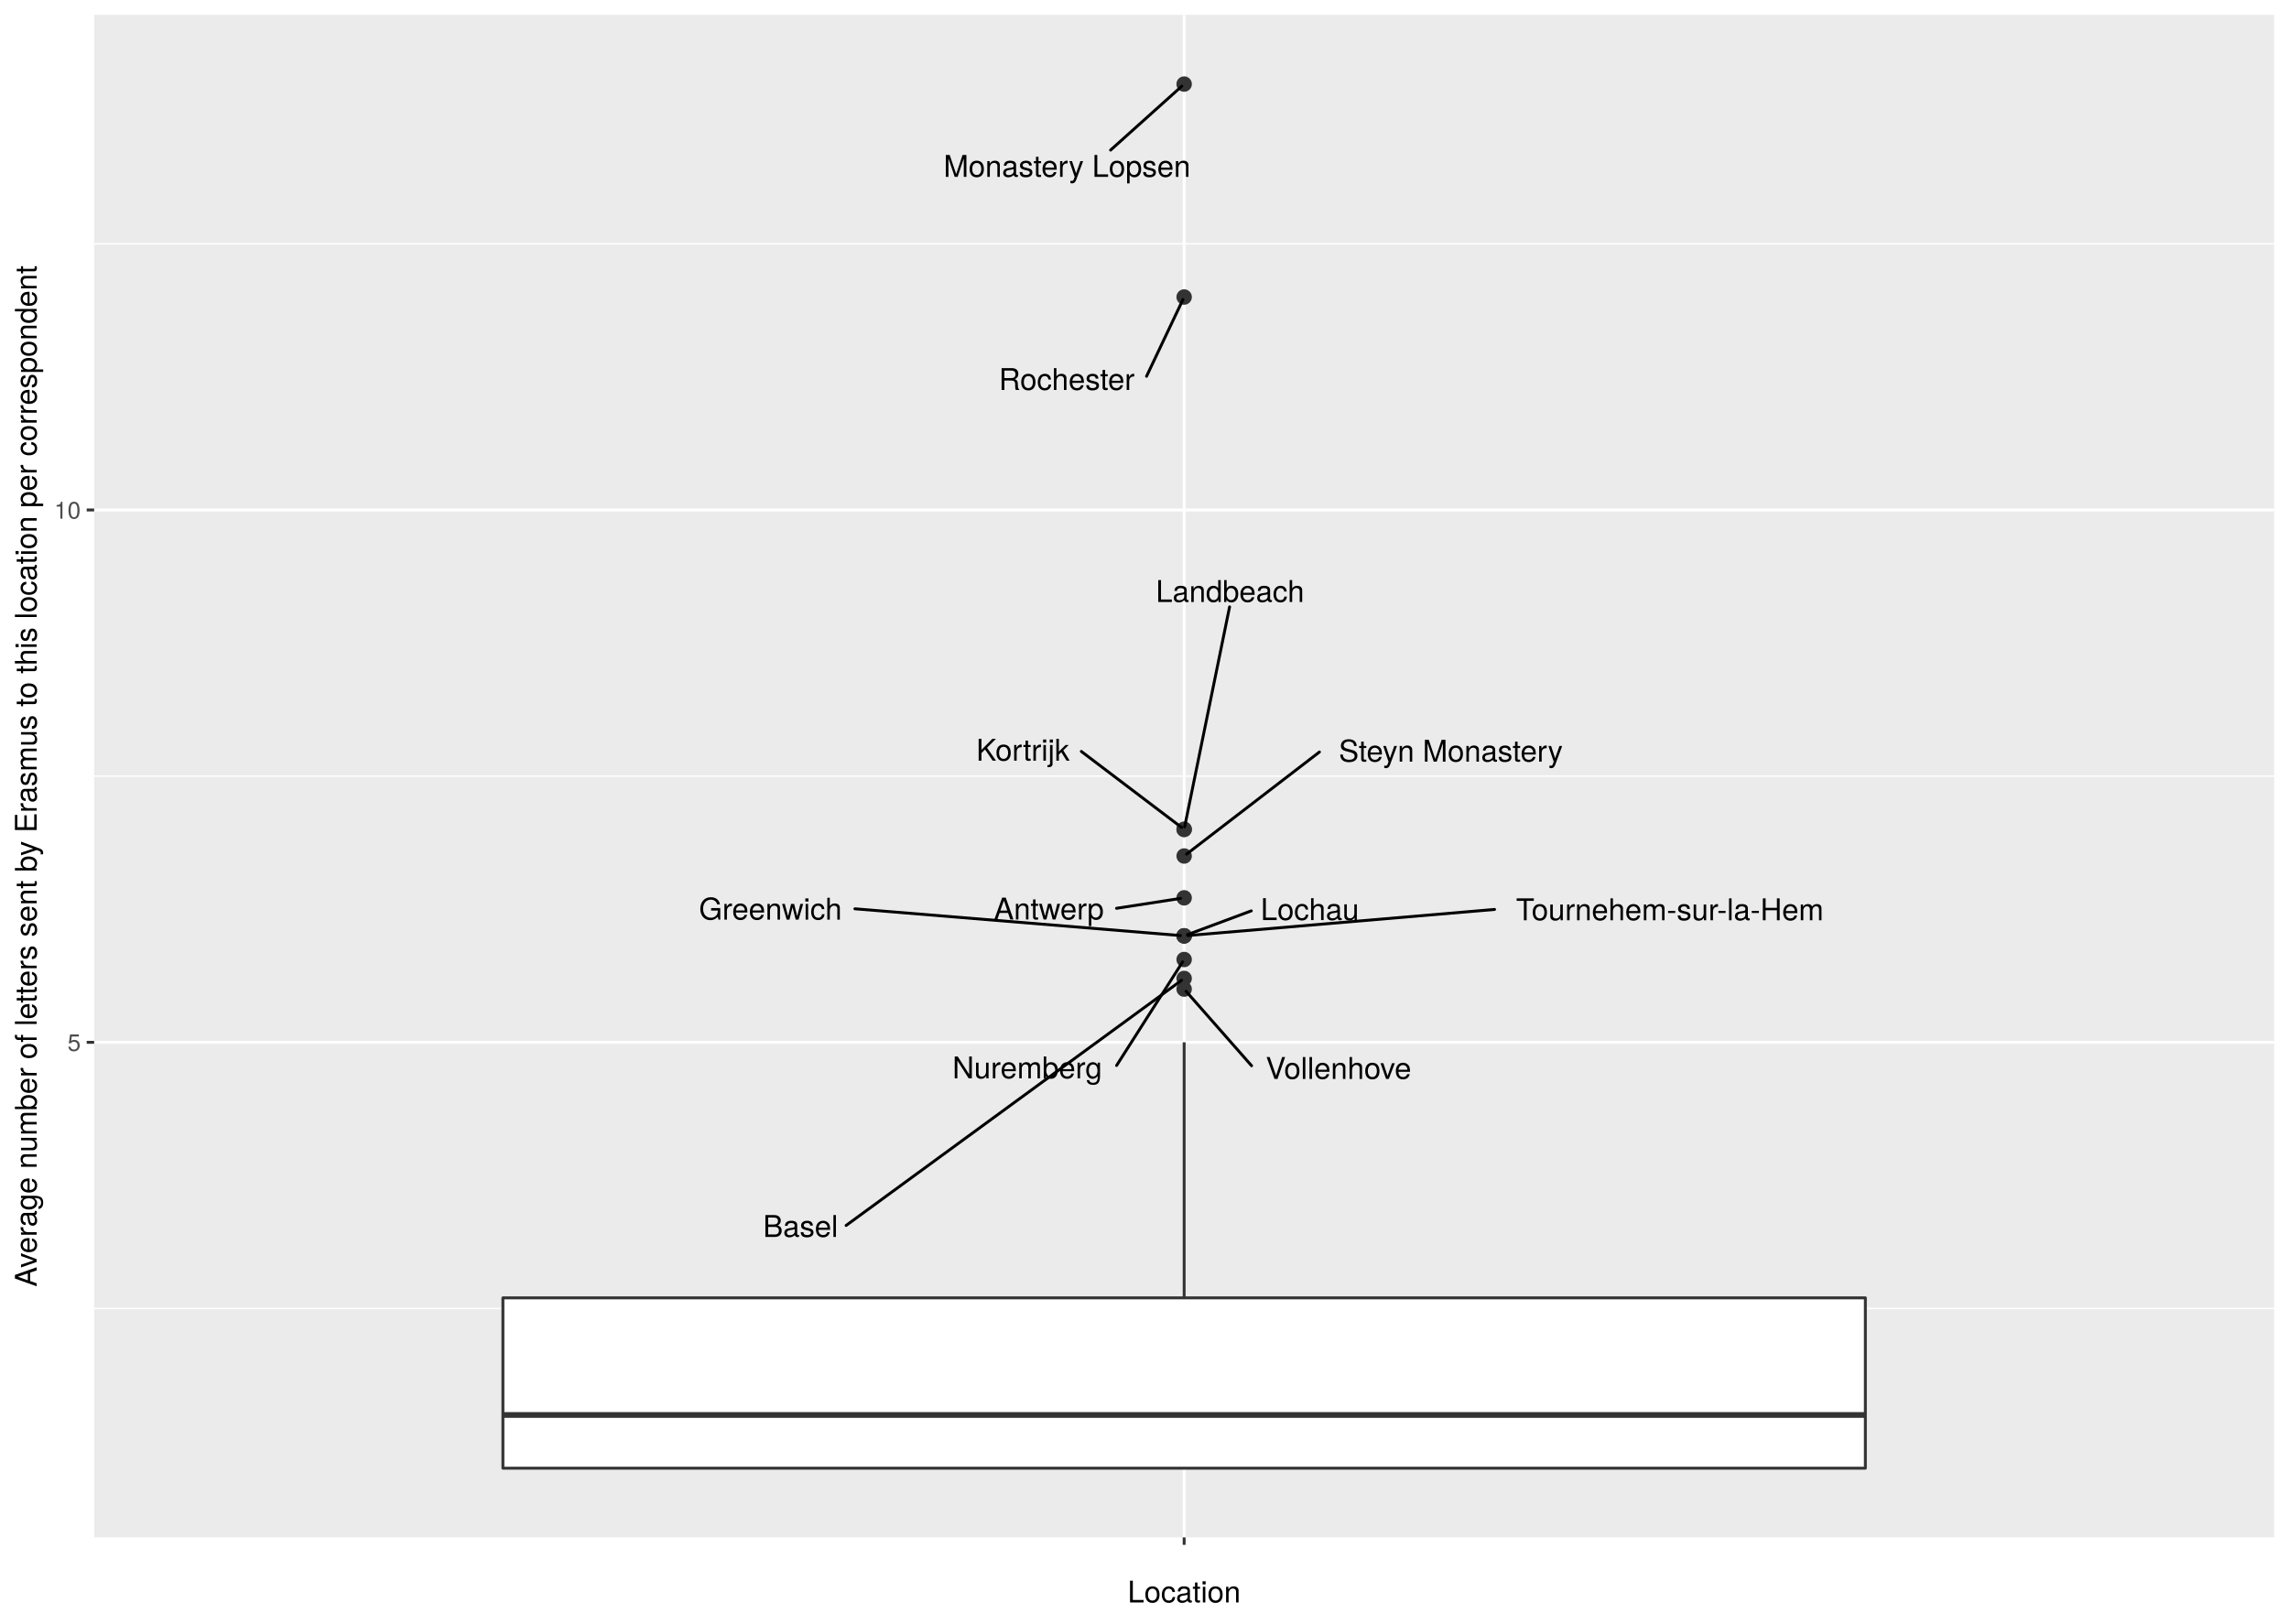
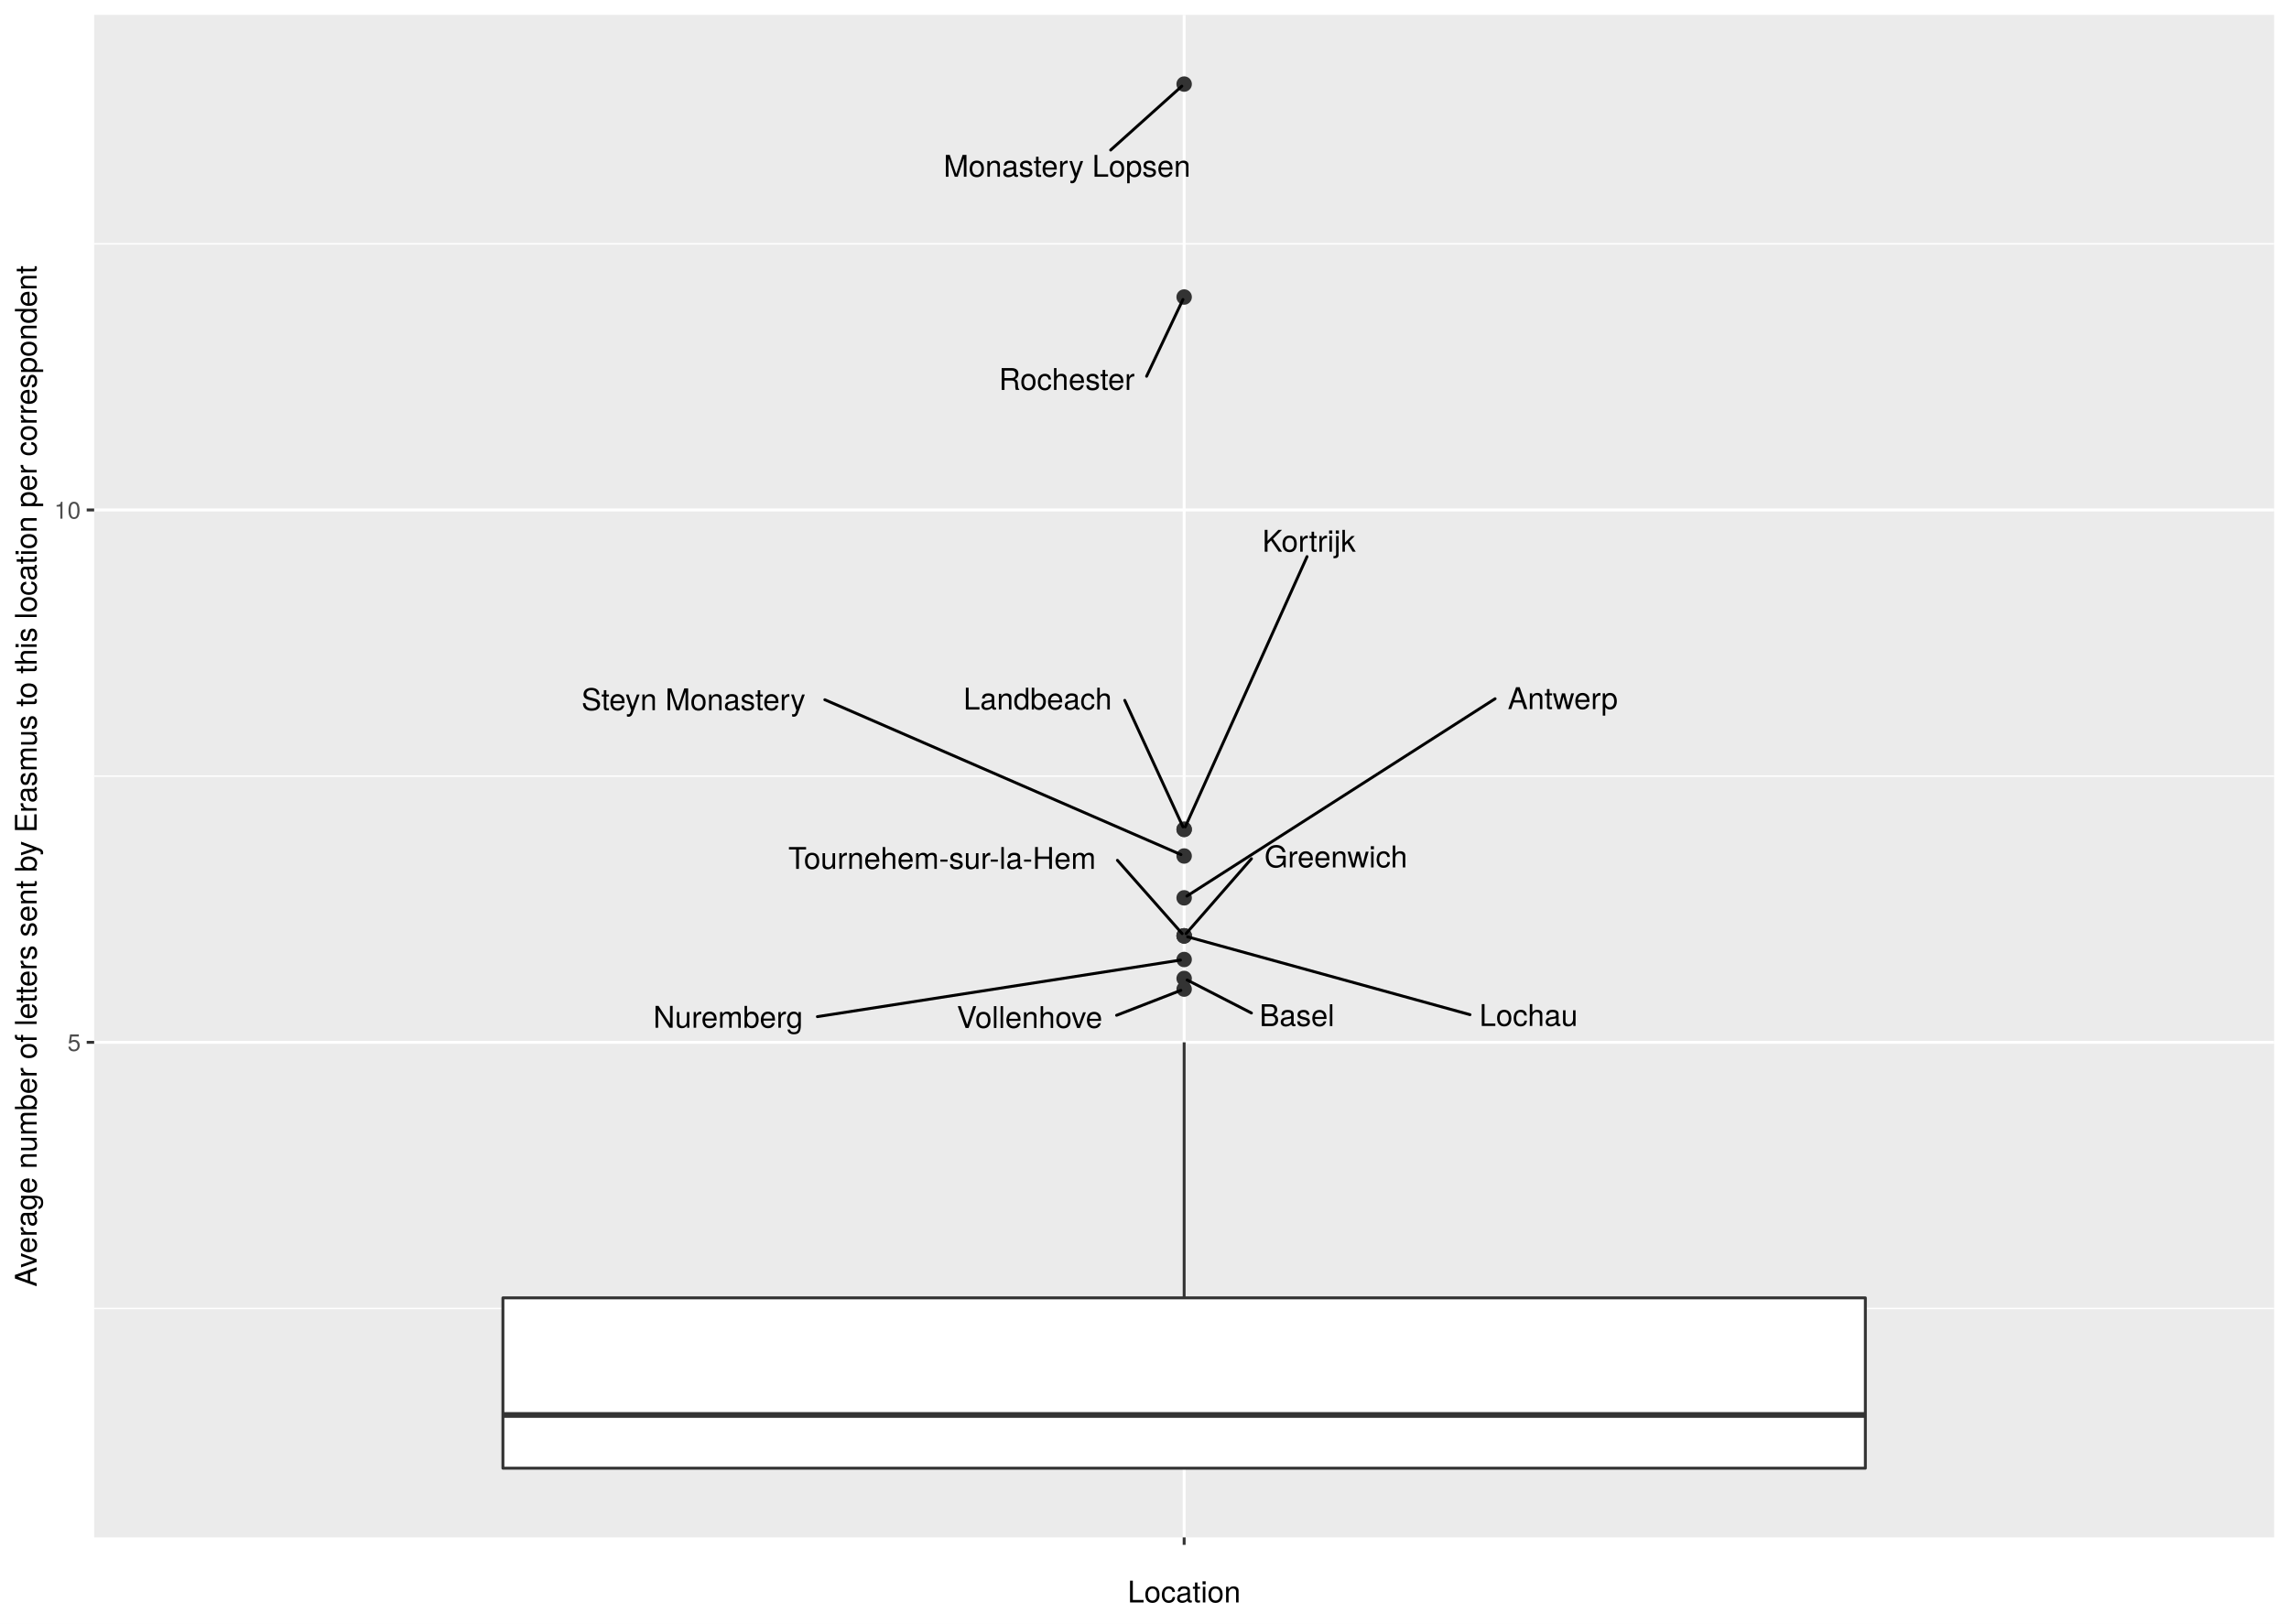
<svg xmlns="http://www.w3.org/2000/svg" class="svglite" width="842.40pt" height="597.60pt" viewBox="0 0 842.40 597.60">
  <defs>
    <style type="text/css">
    .svglite line, .svglite polyline, .svglite polygon, .svglite path, .svglite rect, .svglite circle {
      fill: none;
      stroke: #000000;
      stroke-linecap: round;
      stroke-linejoin: round;
      stroke-miterlimit: 10.00;
    }
    .svglite text {
      white-space: pre;
    }
  </style>
  </defs>
  <rect width="100%" height="100%" style="stroke: none; fill: #FFFFFF;" />
  <defs>
    <clipPath id="cpMC4wMHw4NDIuNDB8MC4wMHw1OTcuNjA=">
      <rect x="0.00" y="0.00" width="842.40" height="597.60" />
    </clipPath>
  </defs>
  <g clip-path="url(#cpMC4wMHw4NDIuNDB8MC4wMHw1OTcuNjA=)">
    <rect x="0" y="-0" width="842.40" height="597.60" style="stroke-width: 1.07; stroke: #FFFFFF; fill: #FFFFFF;" />
  </g>
  <defs>
    <clipPath id="cpMzQuNjV8ODM2LjkyfDUuNDh8NTY1Ljg5">
      <rect x="34.65" y="5.48" width="802.27" height="560.42" />
    </clipPath>
  </defs>
  <g clip-path="url(#cpMzQuNjV8ODM2LjkyfDUuNDh8NTY1Ljg5)">
    <rect x="34.65" y="5.48" width="802.27" height="560.42" style="stroke-width: 1.07; stroke: none; fill: #EBEBEB;" />
    <polyline points="34.65,481.64 836.92,481.64 " style="stroke-width: 0.53; stroke: #FFFFFF; stroke-linecap: butt;" />
    <polyline points="34.65,285.69 836.92,285.69 " style="stroke-width: 0.53; stroke: #FFFFFF; stroke-linecap: butt;" />
    <polyline points="34.65,89.74 836.92,89.74 " style="stroke-width: 0.53; stroke: #FFFFFF; stroke-linecap: butt;" />
    <polyline points="34.65,383.66 836.92,383.66 " style="stroke-width: 1.07; stroke: #FFFFFF; stroke-linecap: butt;" />
    <polyline points="34.65,187.71 836.92,187.71 " style="stroke-width: 1.07; stroke: #FFFFFF; stroke-linecap: butt;" />
    <polyline points="435.79,565.89 435.79,5.48 " style="stroke-width: 1.07; stroke: #FFFFFF; stroke-linecap: butt;" />
    <circle cx="435.79" cy="360.15" r="2.49" style="stroke-width: 0.71; stroke: #333333; fill: #333333;" />
    <circle cx="435.79" cy="330.48" r="2.49" style="stroke-width: 0.71; stroke: #333333; fill: #333333;" />
    <circle cx="435.79" cy="353.18" r="2.49" style="stroke-width: 0.71; stroke: #333333; fill: #333333;" />
    <circle cx="435.79" cy="344.47" r="2.49" style="stroke-width: 0.71; stroke: #333333; fill: #333333;" />
    <circle cx="435.79" cy="315.08" r="2.49" style="stroke-width: 0.71; stroke: #333333; fill: #333333;" />
    <circle cx="435.79" cy="344.47" r="2.49" style="stroke-width: 0.71; stroke: #333333; fill: #333333;" />
    <circle cx="435.79" cy="344.47" r="2.49" style="stroke-width: 0.71; stroke: #333333; fill: #333333;" />
    <circle cx="435.79" cy="364.07" r="2.49" style="stroke-width: 0.71; stroke: #333333; fill: #333333;" />
    <circle cx="435.79" cy="305.28" r="2.49" style="stroke-width: 0.71; stroke: #333333; fill: #333333;" />
    <circle cx="435.79" cy="305.28" r="2.49" style="stroke-width: 0.71; stroke: #333333; fill: #333333;" />
    <circle cx="435.79" cy="30.95" r="2.49" style="stroke-width: 0.71; stroke: #333333; fill: #333333;" />
    <circle cx="435.79" cy="109.33" r="2.49" style="stroke-width: 0.71; stroke: #333333; fill: #333333;" />
    <line x1="435.79" y1="477.72" x2="435.79" y2="383.66" style="stroke-width: 1.07; stroke: #333333; stroke-linecap: butt;" />
    <line x1="435.79" y1="540.42" x2="435.79" y2="540.42" style="stroke-width: 1.07; stroke: #333333; stroke-linecap: butt;" />
    <polygon points="185.08,477.72 185.08,540.42 686.49,540.42 686.49,477.72 185.08,477.72 " style="stroke-width: 1.07; stroke: #333333; fill: #FFFFFF;" />
    <line x1="185.08" y1="520.83" x2="686.49" y2="520.83" style="stroke-width: 2.13; stroke: #333333; stroke-linecap: butt;" />
-     <line x1="311.38" y1="451.07" x2="434.83" y2="360.84" style="stroke-width: 1.07;" />
-     <line x1="410.91" y1="334.33" x2="434.44" y2="330.69" style="stroke-width: 1.07;" />
-     <line x1="410.93" y1="392.19" x2="435.23" y2="354.06" style="stroke-width: 1.07;" />
-     <line x1="314.62" y1="334.51" x2="434.42" y2="344.36" style="stroke-width: 1.07;" />
-     <line x1="485.58" y1="276.80" x2="436.71" y2="314.37" style="stroke-width: 1.07;" />
-     <line x1="550.03" y1="334.75" x2="437.15" y2="344.36" style="stroke-width: 1.07;" />
-     <line x1="460.50" y1="335.27" x2="437.00" y2="344.02" style="stroke-width: 1.07;" />
-     <line x1="460.61" y1="392.28" x2="436.51" y2="364.89" style="stroke-width: 1.07;" />
-     <line x1="397.95" y1="276.59" x2="434.85" y2="304.57" style="stroke-width: 1.07;" />
-     <line x1="452.51" y1="223.38" x2="435.98" y2="304.33" style="stroke-width: 1.07;" />
-     <line x1="408.72" y1="55.24" x2="434.94" y2="31.71" style="stroke-width: 1.07;" />
-     <line x1="421.95" y1="138.51" x2="435.35" y2="110.25" style="stroke-width: 1.07;" />
-     <text x="294.61" y="455.29" text-anchor="middle" style="font-size: 11.04px; font-family: &quot;TeX Gyre Heros&quot;;" textLength="29.93px" lengthAdjust="spacingAndGlyphs">Basel</text>
-     <text x="386.00" y="338.45" text-anchor="middle" style="font-size: 11.04px; font-family: &quot;TeX Gyre Heros&quot;;" textLength="46.21px" lengthAdjust="spacingAndGlyphs">Antwerp</text>
-     <text x="378.04" y="396.92" text-anchor="middle" style="font-size: 11.04px; font-family: &quot;TeX Gyre Heros&quot;;" textLength="62.19px" lengthAdjust="spacingAndGlyphs">Nuremberg</text>
-     <text x="283.54" y="338.50" text-anchor="middle" style="font-size: 11.04px; font-family: &quot;TeX Gyre Heros&quot;;" textLength="58.55px" lengthAdjust="spacingAndGlyphs">Greenwich</text>
-     <text x="533.93" y="280.35" text-anchor="middle" style="font-size: 11.04px; font-family: &quot;TeX Gyre Heros&quot;;" textLength="93.09px" lengthAdjust="spacingAndGlyphs">Steyn Monastery</text>
-     <text x="614.54" y="338.73" text-anchor="middle" style="font-size: 11.04px; font-family: &quot;TeX Gyre Heros&quot;;" textLength="125.42px" lengthAdjust="spacingAndGlyphs">Tournehem-sur-la-Hem</text>
-     <text x="482.05" y="338.66" text-anchor="middle" style="font-size: 11.04px; font-family: &quot;TeX Gyre Heros&quot;;" textLength="39.51px" lengthAdjust="spacingAndGlyphs">Lochau</text>
-     <text x="492.61" y="397.13" text-anchor="middle" style="font-size: 11.04px; font-family: &quot;TeX Gyre Heros&quot;;" textLength="60.41px" lengthAdjust="spacingAndGlyphs">Vollenhove</text>
-     <text x="376.47" y="280.00" text-anchor="middle" style="font-size: 11.04px; font-family: &quot;TeX Gyre Heros&quot;;" textLength="39.36px" lengthAdjust="spacingAndGlyphs">Kortrijk</text>
-     <text x="452.68" y="221.58" text-anchor="middle" style="font-size: 11.04px; font-family: &quot;TeX Gyre Heros&quot;;" textLength="60.50px" lengthAdjust="spacingAndGlyphs">Landbeach</text>
-     <text x="392.69" y="65.09" text-anchor="middle" style="font-size: 11.04px; font-family: &quot;TeX Gyre Heros&quot;;" textLength="100.68px" lengthAdjust="spacingAndGlyphs">Monastery Lopsen</text>
-     <text x="392.57" y="143.54" text-anchor="middle" style="font-size: 11.04px; font-family: &quot;TeX Gyre Heros&quot;;" textLength="55.15px" lengthAdjust="spacingAndGlyphs">Rochester</text>
+     <line x1="460.55" y1="372.87" x2="436.89" y2="360.72" style="stroke-width: 1.07;" />
+     <line x1="550.23" y1="257.19" x2="436.80" y2="329.83" style="stroke-width: 1.07;" />
+     <line x1="300.82" y1="374.21" x2="434.44" y2="353.39" style="stroke-width: 1.07;" />
+     <line x1="460.56" y1="316.08" x2="436.50" y2="343.65" style="stroke-width: 1.07;" />
+     <line x1="303.55" y1="257.56" x2="434.62" y2="314.57" style="stroke-width: 1.07;" />
+     <line x1="411.23" y1="316.66" x2="435.06" y2="343.65" style="stroke-width: 1.07;" />
+     <line x1="540.99" y1="373.48" x2="437.07" y2="344.83" style="stroke-width: 1.07;" />
+     <line x1="410.93" y1="373.71" x2="434.58" y2="364.53" style="stroke-width: 1.07;" />
+     <line x1="481.02" y1="204.88" x2="436.20" y2="304.36" style="stroke-width: 1.07;" />
+     <line x1="413.93" y1="257.78" x2="435.36" y2="304.37" style="stroke-width: 1.07;" />
+     <line x1="408.75" y1="55.22" x2="434.94" y2="31.71" style="stroke-width: 1.07;" />
+     <line x1="421.97" y1="138.50" x2="435.35" y2="110.25" style="stroke-width: 1.07;" />
+     <text x="477.31" y="377.69" text-anchor="middle" style="font-size: 11.04px; font-family: &quot;TeX Gyre Heros&quot;;" textLength="29.93px" lengthAdjust="spacingAndGlyphs">Basel</text>
+     <text x="575.13" y="261.00" text-anchor="middle" style="font-size: 11.04px; font-family: &quot;TeX Gyre Heros&quot;;" textLength="46.21px" lengthAdjust="spacingAndGlyphs">Antwerp</text>
+     <text x="267.93" y="378.30" text-anchor="middle" style="font-size: 11.04px; font-family: &quot;TeX Gyre Heros&quot;;" textLength="62.19px" lengthAdjust="spacingAndGlyphs">Nuremberg</text>
+     <text x="491.64" y="319.27" text-anchor="middle" style="font-size: 11.04px; font-family: &quot;TeX Gyre Heros&quot;;" textLength="58.55px" lengthAdjust="spacingAndGlyphs">Greenwich</text>
+     <text x="255.21" y="261.42" text-anchor="middle" style="font-size: 11.04px; font-family: &quot;TeX Gyre Heros&quot;;" textLength="93.09px" lengthAdjust="spacingAndGlyphs">Steyn Monastery</text>
+     <text x="346.72" y="319.83" text-anchor="middle" style="font-size: 11.04px; font-family: &quot;TeX Gyre Heros&quot;;" textLength="125.42px" lengthAdjust="spacingAndGlyphs">Tournehem-sur-la-Hem</text>
+     <text x="562.54" y="377.64" text-anchor="middle" style="font-size: 11.04px; font-family: &quot;TeX Gyre Heros&quot;;" textLength="39.51px" lengthAdjust="spacingAndGlyphs">Lochau</text>
+     <text x="378.92" y="378.38" text-anchor="middle" style="font-size: 11.04px; font-family: &quot;TeX Gyre Heros&quot;;" textLength="60.41px" lengthAdjust="spacingAndGlyphs">Vollenhove</text>
+     <text x="481.74" y="203.08" text-anchor="middle" style="font-size: 11.04px; font-family: &quot;TeX Gyre Heros&quot;;" textLength="39.36px" lengthAdjust="spacingAndGlyphs">Kortrijk</text>
+     <text x="381.88" y="261.17" text-anchor="middle" style="font-size: 11.04px; font-family: &quot;TeX Gyre Heros&quot;;" textLength="60.50px" lengthAdjust="spacingAndGlyphs">Landbeach</text>
+     <text x="392.71" y="65.06" text-anchor="middle" style="font-size: 11.04px; font-family: &quot;TeX Gyre Heros&quot;;" textLength="100.68px" lengthAdjust="spacingAndGlyphs">Monastery Lopsen</text>
+     <text x="392.60" y="143.53" text-anchor="middle" style="font-size: 11.04px; font-family: &quot;TeX Gyre Heros&quot;;" textLength="55.15px" lengthAdjust="spacingAndGlyphs">Rochester</text>
  </g>
  <g clip-path="url(#cpMC4wMHw4NDIuNDB8MC4wMHw1OTcuNjA=)">
    <text x="29.72" y="386.87" text-anchor="end" style="font-size: 8.80px;fill: #4D4D4D; font-family: &quot;TeX Gyre Heros&quot;;" textLength="5.59px" lengthAdjust="spacingAndGlyphs">5</text>
    <text x="29.72" y="190.92" text-anchor="end" style="font-size: 8.80px;fill: #4D4D4D; font-family: &quot;TeX Gyre Heros&quot;;" textLength="11.19px" lengthAdjust="spacingAndGlyphs">10</text>
    <polyline points="31.91,383.66 34.65,383.66 " style="stroke-width: 1.07; stroke: #333333; stroke-linecap: butt;" />
    <polyline points="31.91,187.71 34.65,187.71 " style="stroke-width: 1.07; stroke: #333333; stroke-linecap: butt;" />
    <polyline points="435.79,568.63 435.79,565.89 " style="stroke-width: 1.07; stroke: #333333; stroke-linecap: butt;" />
    <text x="435.79" y="577.24" text-anchor="middle" style="font-size: 8.80px;fill: #4D4D4D; font-family: &quot;TeX Gyre Heros&quot;;" textLength="2.79px" lengthAdjust="spacingAndGlyphs"> </text>
    <text x="435.79" y="589.83" text-anchor="middle" style="font-size: 11.00px; font-family: &quot;TeX Gyre Heros&quot;;" textLength="46.53px" lengthAdjust="spacingAndGlyphs">Location</text>
    <text transform="translate(13.50,285.69) rotate(-90)" text-anchor="middle" style="font-size: 11.00px; font-family: &quot;TeX Gyre Heros&quot;;" textLength="429.94px" lengthAdjust="spacingAndGlyphs">Average number of letters sent by Erasmus to this location per correspondent</text>
  </g>
</svg>
